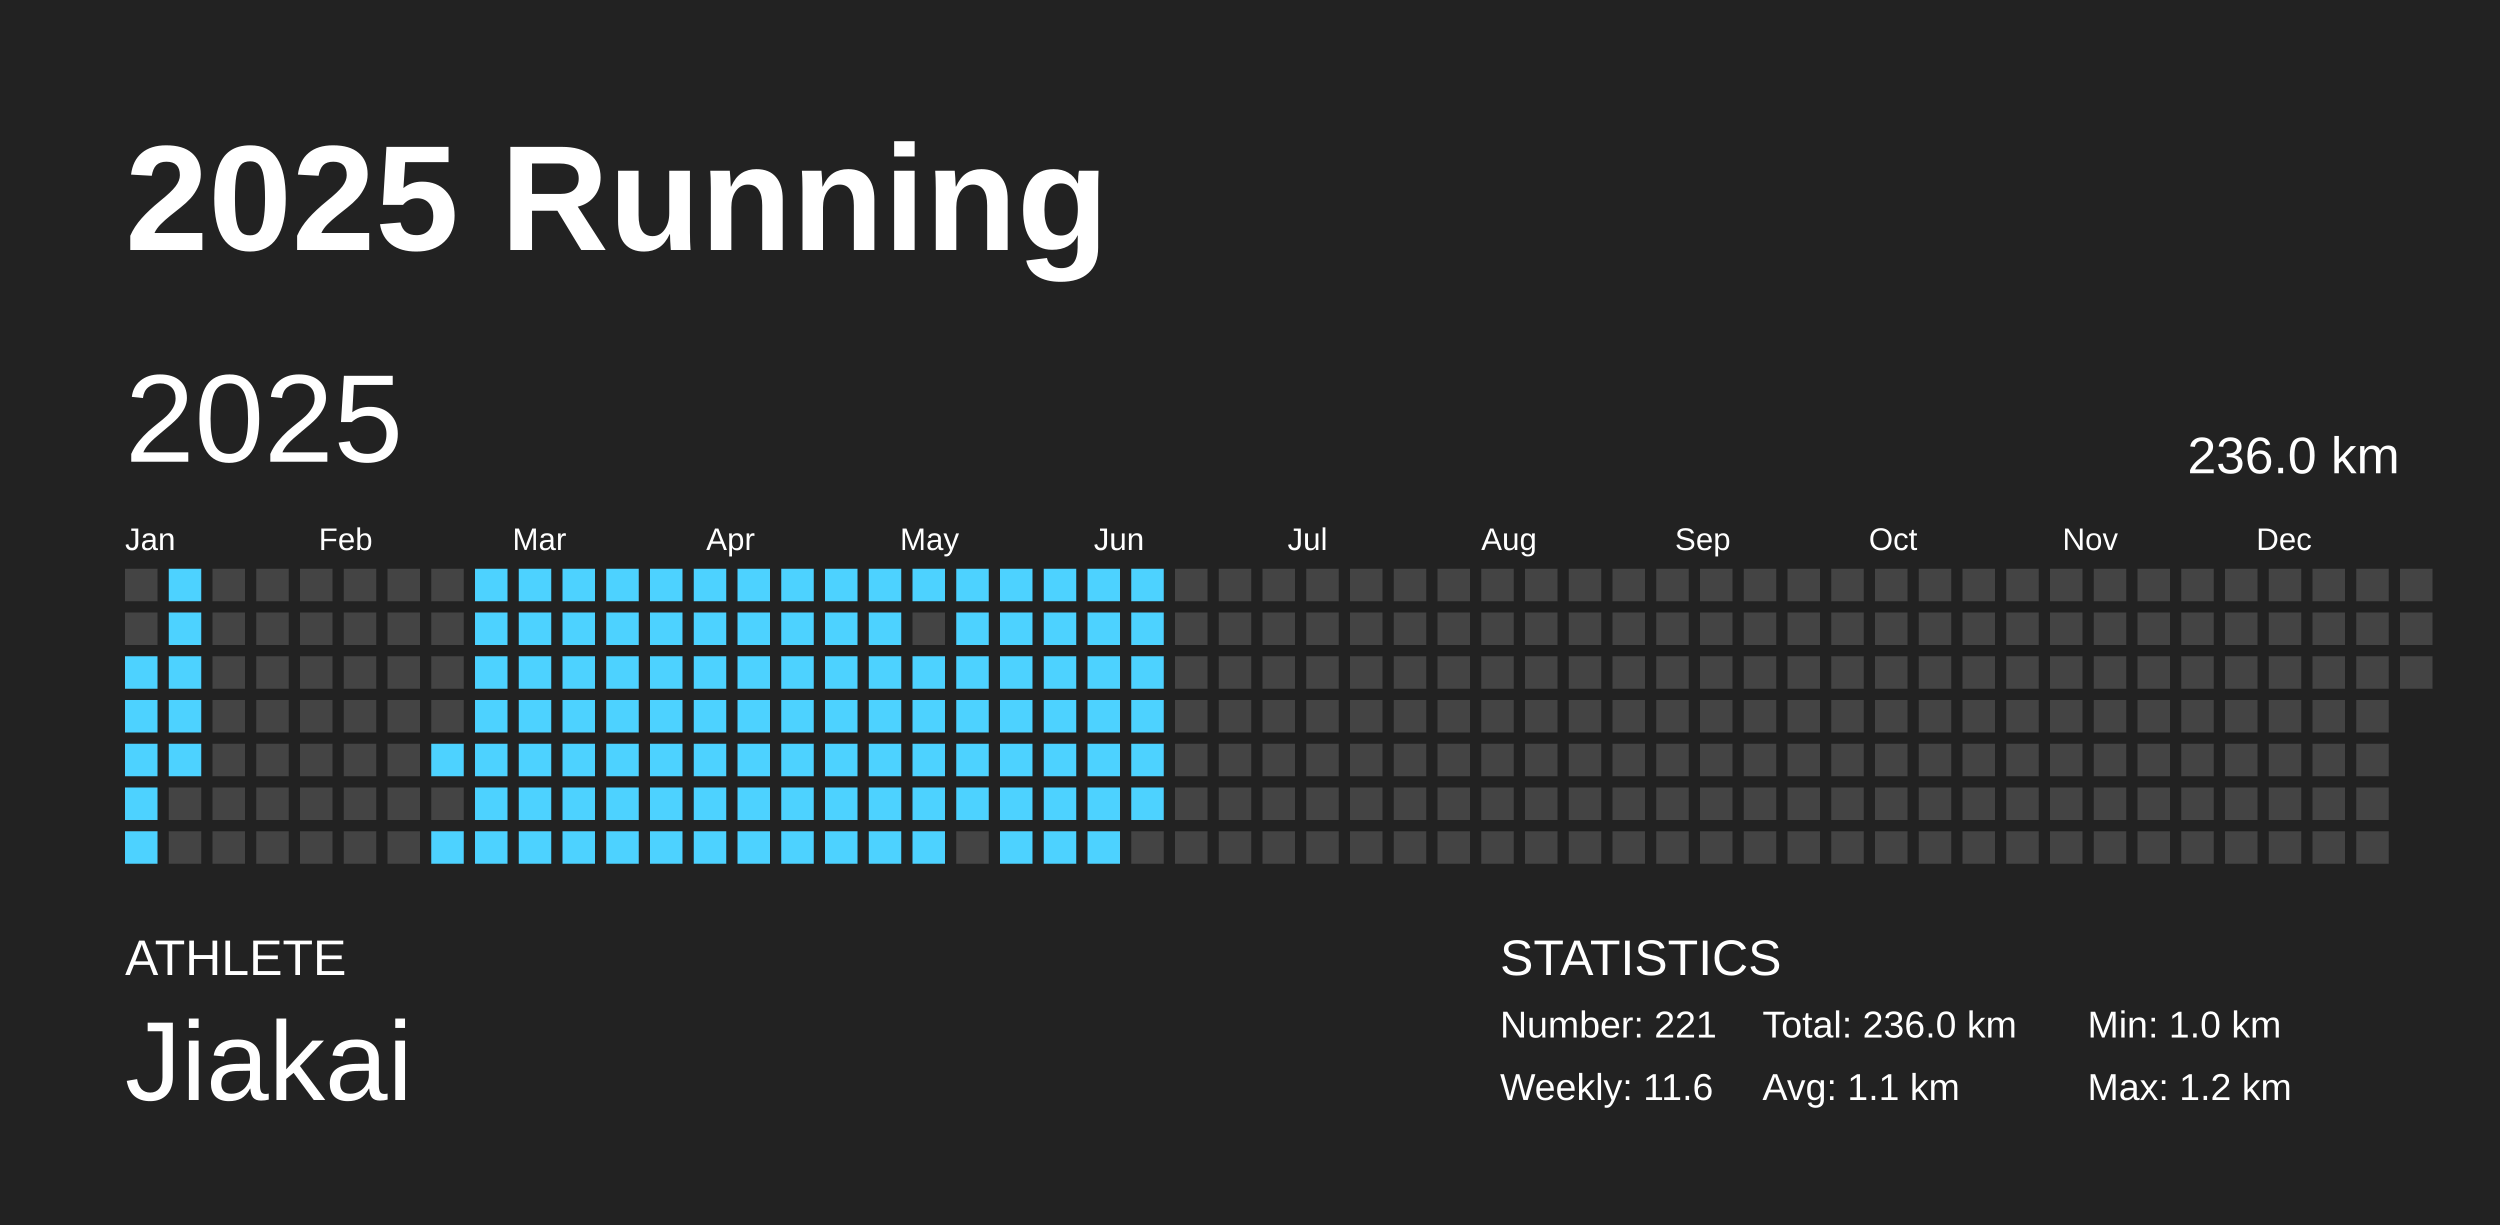
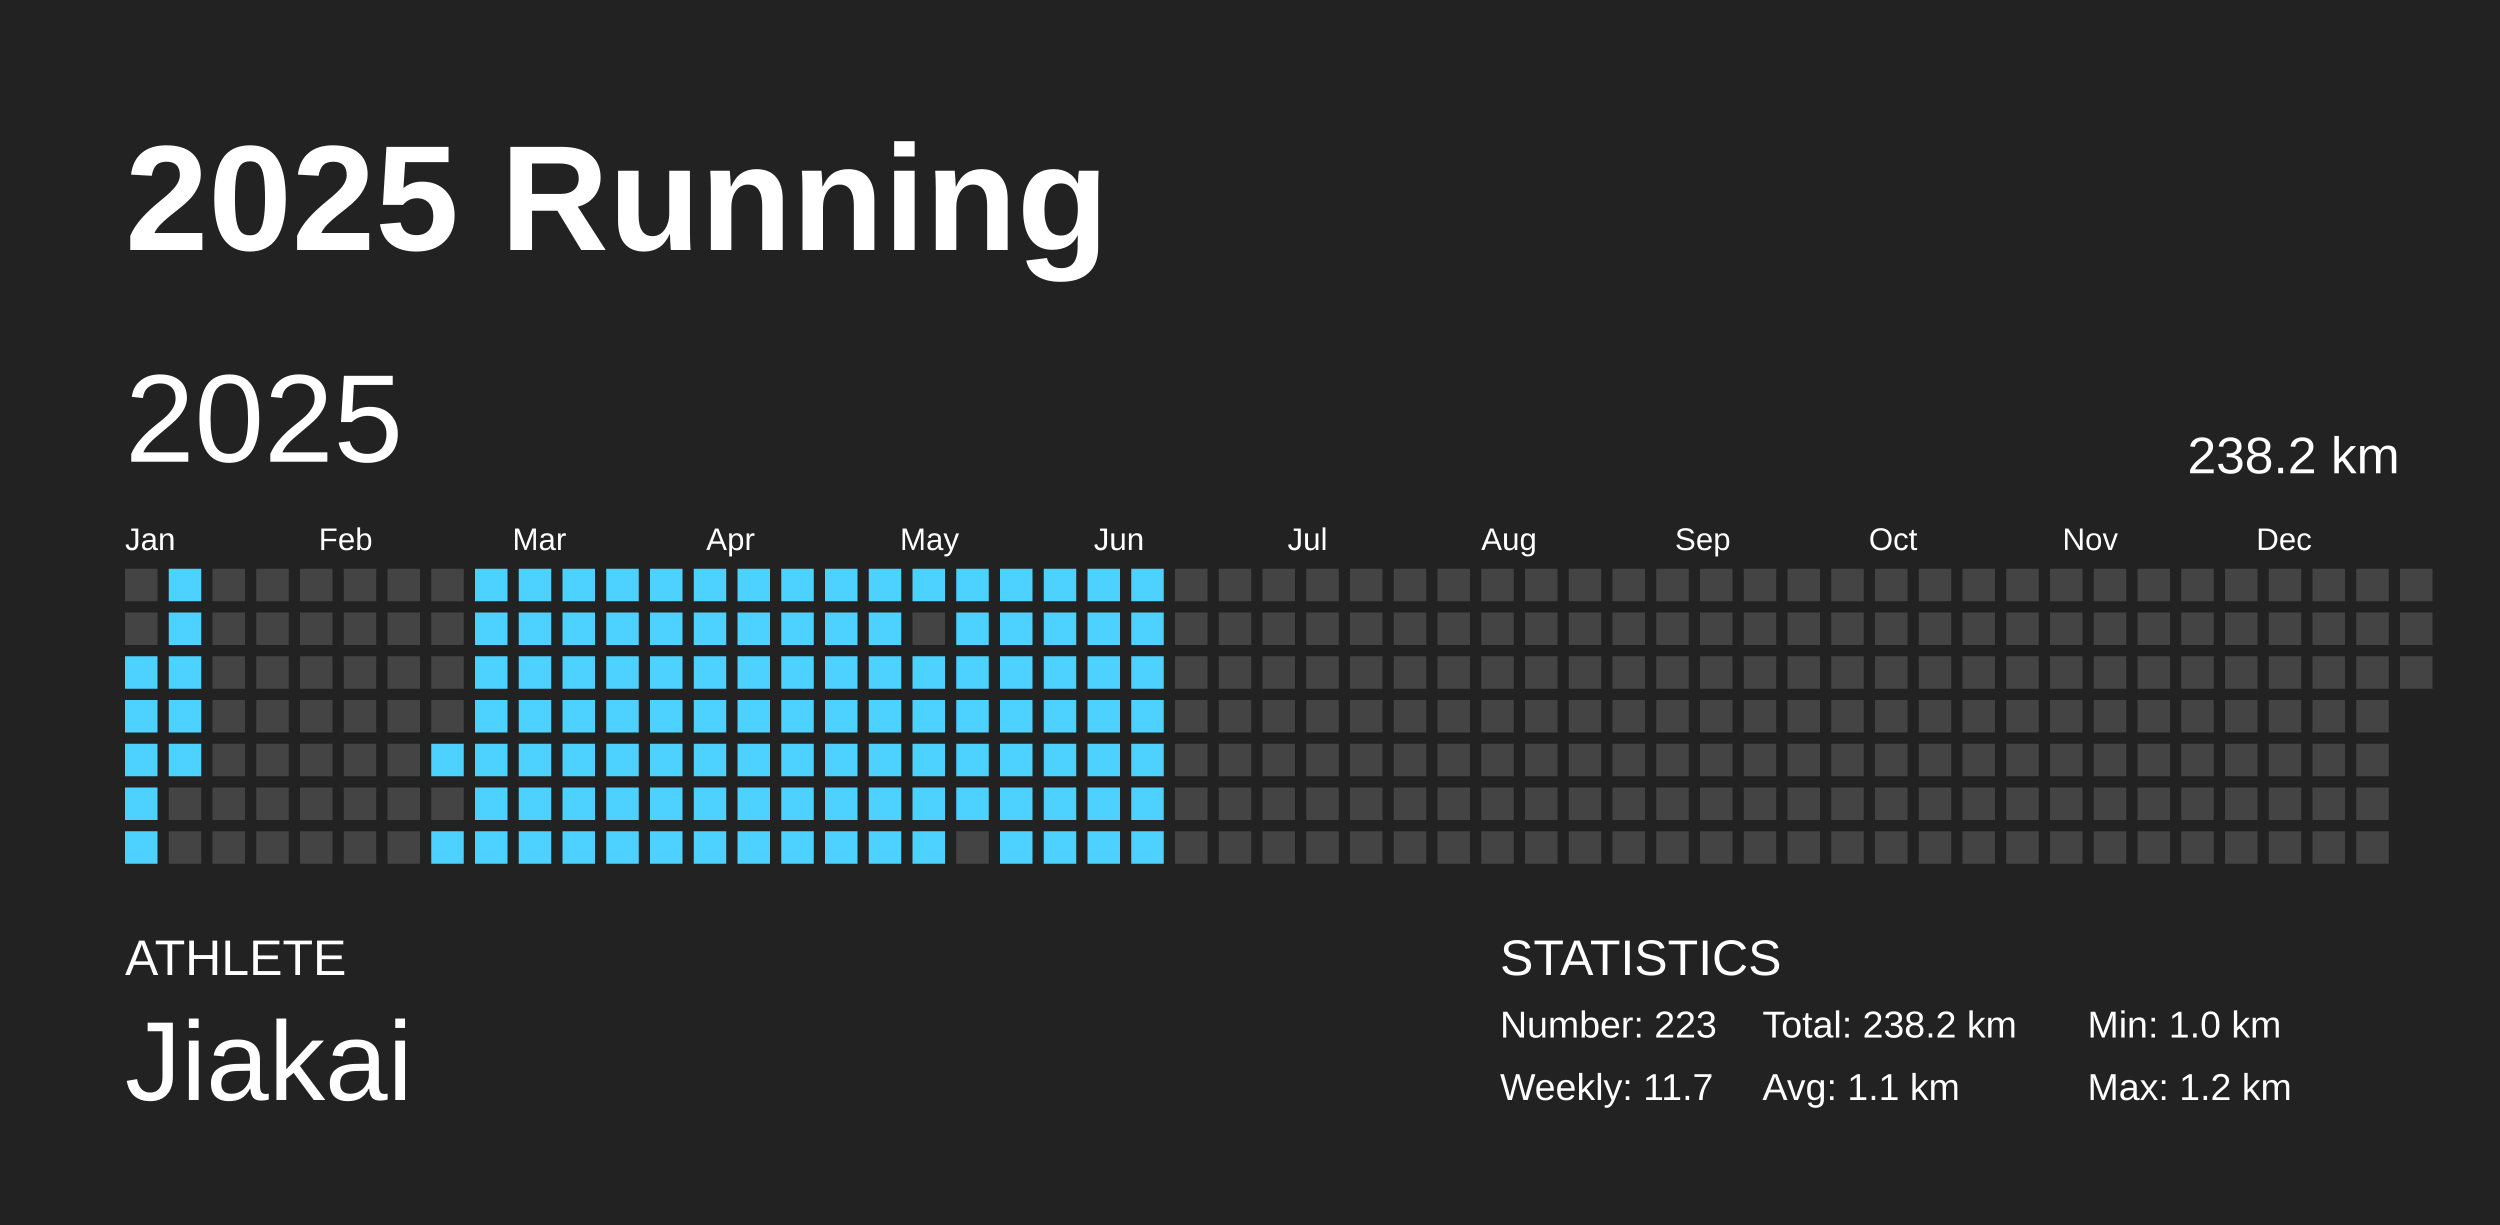
<svg xmlns="http://www.w3.org/2000/svg" baseProfile="full" height="98mm" version="1.1" viewBox="0,0,200,98" width="200mm">
  <defs />
  <rect fill="#222222" height="98" width="200" x="0" y="0" />
  <text fill="#FFFFFF" style="font-size:12px; font-family:Arial; font-weight:bold;" x="10" y="20">2025 Running</text>
  <text fill="#FFFFFF" style="font-size:4px; font-family:Arial" x="10" y="78">ATHLETE</text>
  <text fill="#FFFFFF" style="font-size:9px; font-family:Arial" x="10" y="88">Jiakai</text>
  <text fill="#FFFFFF" style="font-size:4px; font-family:Arial" x="120" y="78">STATISTICS</text>
-   <text fill="#FFFFFF" style="font-size:3px; font-family:Arial" x="120" y="83">Number: 221</text>
-   <text fill="#FFFFFF" style="font-size:3px; font-family:Arial" x="120" y="88">Weekly: 11.6</text>
-   <text fill="#FFFFFF" style="font-size:3px; font-family:Arial" x="141" y="83">Total: 236.0 km</text>
+   <text fill="#FFFFFF" style="font-size:3px; font-family:Arial" x="120" y="83">Number: 223</text>
+   <text fill="#FFFFFF" style="font-size:3px; font-family:Arial" x="120" y="88">Weekly: 11.7</text>
+   <text fill="#FFFFFF" style="font-size:3px; font-family:Arial" x="141" y="83">Total: 238.2 km</text>
  <text fill="#FFFFFF" style="font-size:3px; font-family:Arial" x="141" y="88">Avg: 1.1 km</text>
  <text fill="#FFFFFF" style="font-size:3px; font-family:Arial" x="167" y="83">Min: 1.0 km</text>
  <text fill="#FFFFFF" style="font-size:3px; font-family:Arial" x="167" y="88">Max: 1.2 km</text>
  <text dominant-baseline="hanging" fill="#FFFFFF" style="font-size:10.0px; font-family:Arial;" x="10" y="30">2025</text>
-   <text dominant-baseline="hanging" fill="#FFFFFF" style="font-size:4.125px; font-family:Arial;" x="175" y="35">236.0 km</text>
+   <text dominant-baseline="hanging" fill="#FFFFFF" style="font-size:4.125px; font-family:Arial;" x="175" y="35">238.2 km</text>
  <text fill="#FFFFFF" style="font-size:2.5px; font-family:Arial" x="10.0" y="44">Jan</text>
  <text fill="#FFFFFF" style="font-size:2.5px; font-family:Arial" x="25.5" y="44">Feb</text>
  <text fill="#FFFFFF" style="font-size:2.5px; font-family:Arial" x="41.0" y="44">Mar</text>
  <text fill="#FFFFFF" style="font-size:2.5px; font-family:Arial" x="56.5" y="44">Apr</text>
  <text fill="#FFFFFF" style="font-size:2.5px; font-family:Arial" x="72.0" y="44">May</text>
  <text fill="#FFFFFF" style="font-size:2.5px; font-family:Arial" x="87.5" y="44">Jun</text>
  <text fill="#FFFFFF" style="font-size:2.5px; font-family:Arial" x="103.0" y="44">Jul</text>
  <text fill="#FFFFFF" style="font-size:2.5px; font-family:Arial" x="118.5" y="44">Aug</text>
  <text fill="#FFFFFF" style="font-size:2.5px; font-family:Arial" x="134.0" y="44">Sep</text>
  <text fill="#FFFFFF" style="font-size:2.5px; font-family:Arial" x="149.5" y="44">Oct</text>
  <text fill="#FFFFFF" style="font-size:2.5px; font-family:Arial" x="165.0" y="44">Nov</text>
  <text fill="#FFFFFF" style="font-size:2.5px; font-family:Arial" x="180.5" y="44">Dec</text>
  <rect fill="#444444" height="2.6" width="2.6" x="10.0" y="45.5" />
  <rect fill="#444444" height="2.6" width="2.6" x="10.0" y="49.0" />
  <rect fill="#4dd2ff" height="2.6" width="2.6" x="10.0" y="52.5" />
  <rect fill="#4dd2ff" height="2.6" width="2.6" x="10.0" y="56.0" />
  <rect fill="#4dd2ff" height="2.6" width="2.6" x="10.0" y="59.5" />
  <rect fill="#4dd2ff" height="2.6" width="2.6" x="10.0" y="63.0" />
  <rect fill="#4dd2ff" height="2.6" width="2.6" x="10.0" y="66.5" />
  <rect fill="#4dd2ff" height="2.6" width="2.6" x="13.5" y="45.5" />
  <rect fill="#4dd2ff" height="2.6" width="2.6" x="13.5" y="49.0" />
  <rect fill="#4dd2ff" height="2.6" width="2.6" x="13.5" y="52.5" />
  <rect fill="#4dd2ff" height="2.6" width="2.6" x="13.5" y="56.0" />
  <rect fill="#4dd2ff" height="2.6" width="2.6" x="13.5" y="59.5" />
  <rect fill="#444444" height="2.6" width="2.6" x="13.5" y="63.0" />
  <rect fill="#444444" height="2.6" width="2.6" x="13.5" y="66.5" />
  <rect fill="#444444" height="2.6" width="2.6" x="17.0" y="45.5" />
  <rect fill="#444444" height="2.6" width="2.6" x="17.0" y="49.0" />
  <rect fill="#444444" height="2.6" width="2.6" x="17.0" y="52.5" />
  <rect fill="#444444" height="2.6" width="2.6" x="17.0" y="56.0" />
  <rect fill="#444444" height="2.6" width="2.6" x="17.0" y="59.5" />
  <rect fill="#444444" height="2.6" width="2.6" x="17.0" y="63.0" />
  <rect fill="#444444" height="2.6" width="2.6" x="17.0" y="66.5" />
  <rect fill="#444444" height="2.6" width="2.6" x="20.5" y="45.5" />
  <rect fill="#444444" height="2.6" width="2.6" x="20.5" y="49.0" />
  <rect fill="#444444" height="2.6" width="2.6" x="20.5" y="52.5" />
  <rect fill="#444444" height="2.6" width="2.6" x="20.5" y="56.0" />
  <rect fill="#444444" height="2.6" width="2.6" x="20.5" y="59.5" />
  <rect fill="#444444" height="2.6" width="2.6" x="20.5" y="63.0" />
  <rect fill="#444444" height="2.6" width="2.6" x="20.5" y="66.5" />
  <rect fill="#444444" height="2.6" width="2.6" x="24.0" y="45.5" />
  <rect fill="#444444" height="2.6" width="2.6" x="24.0" y="49.0" />
  <rect fill="#444444" height="2.6" width="2.6" x="24.0" y="52.5" />
  <rect fill="#444444" height="2.6" width="2.6" x="24.0" y="56.0" />
  <rect fill="#444444" height="2.6" width="2.6" x="24.0" y="59.5" />
  <rect fill="#444444" height="2.6" width="2.6" x="24.0" y="63.0" />
  <rect fill="#444444" height="2.6" width="2.6" x="24.0" y="66.5" />
  <rect fill="#444444" height="2.6" width="2.6" x="27.5" y="45.5" />
  <rect fill="#444444" height="2.6" width="2.6" x="27.5" y="49.0" />
  <rect fill="#444444" height="2.6" width="2.6" x="27.5" y="52.5" />
  <rect fill="#444444" height="2.6" width="2.6" x="27.5" y="56.0" />
  <rect fill="#444444" height="2.6" width="2.6" x="27.5" y="59.5" />
  <rect fill="#444444" height="2.6" width="2.6" x="27.5" y="63.0" />
  <rect fill="#444444" height="2.6" width="2.6" x="27.5" y="66.5" />
  <rect fill="#444444" height="2.6" width="2.6" x="31.0" y="45.5" />
  <rect fill="#444444" height="2.6" width="2.6" x="31.0" y="49.0" />
  <rect fill="#444444" height="2.6" width="2.6" x="31.0" y="52.5" />
  <rect fill="#444444" height="2.6" width="2.6" x="31.0" y="56.0" />
  <rect fill="#444444" height="2.6" width="2.6" x="31.0" y="59.5" />
  <rect fill="#444444" height="2.6" width="2.6" x="31.0" y="63.0" />
  <rect fill="#444444" height="2.6" width="2.6" x="31.0" y="66.5" />
  <rect fill="#444444" height="2.6" width="2.6" x="34.5" y="45.5" />
  <rect fill="#444444" height="2.6" width="2.6" x="34.5" y="49.0" />
  <rect fill="#444444" height="2.6" width="2.6" x="34.5" y="52.5" />
  <rect fill="#444444" height="2.6" width="2.6" x="34.5" y="56.0" />
  <rect fill="#4dd2ff" height="2.6" width="2.6" x="34.5" y="59.5" />
  <rect fill="#444444" height="2.6" width="2.6" x="34.5" y="63.0" />
  <rect fill="#4dd2ff" height="2.6" width="2.6" x="34.5" y="66.5" />
  <rect fill="#4dd2ff" height="2.6" width="2.6" x="38.0" y="45.5" />
  <rect fill="#4dd2ff" height="2.6" width="2.6" x="38.0" y="49.0" />
  <rect fill="#4dd2ff" height="2.6" width="2.6" x="38.0" y="52.5" />
  <rect fill="#4dd2ff" height="2.6" width="2.6" x="38.0" y="56.0" />
  <rect fill="#4dd2ff" height="2.6" width="2.6" x="38.0" y="59.5" />
  <rect fill="#4dd2ff" height="2.6" width="2.6" x="38.0" y="63.0" />
  <rect fill="#4dd2ff" height="2.6" width="2.6" x="38.0" y="66.5" />
  <rect fill="#4dd2ff" height="2.6" width="2.6" x="41.5" y="45.5" />
  <rect fill="#4dd2ff" height="2.6" width="2.6" x="41.5" y="49.0" />
  <rect fill="#4dd2ff" height="2.6" width="2.6" x="41.5" y="52.5" />
  <rect fill="#4dd2ff" height="2.6" width="2.6" x="41.5" y="56.0" />
  <rect fill="#4dd2ff" height="2.6" width="2.6" x="41.5" y="59.5" />
  <rect fill="#4dd2ff" height="2.6" width="2.6" x="41.5" y="63.0" />
  <rect fill="#4dd2ff" height="2.6" width="2.6" x="41.5" y="66.5" />
  <rect fill="#4dd2ff" height="2.6" width="2.6" x="45.0" y="45.5" />
  <rect fill="#4dd2ff" height="2.6" width="2.6" x="45.0" y="49.0" />
  <rect fill="#4dd2ff" height="2.6" width="2.6" x="45.0" y="52.5" />
  <rect fill="#4dd2ff" height="2.6" width="2.6" x="45.0" y="56.0" />
  <rect fill="#4dd2ff" height="2.6" width="2.6" x="45.0" y="59.5" />
  <rect fill="#4dd2ff" height="2.6" width="2.6" x="45.0" y="63.0" />
  <rect fill="#4dd2ff" height="2.6" width="2.6" x="45.0" y="66.5" />
  <rect fill="#4dd2ff" height="2.6" width="2.6" x="48.5" y="45.5" />
  <rect fill="#4dd2ff" height="2.6" width="2.6" x="48.5" y="49.0" />
  <rect fill="#4dd2ff" height="2.6" width="2.6" x="48.5" y="52.5" />
  <rect fill="#4dd2ff" height="2.6" width="2.6" x="48.5" y="56.0" />
  <rect fill="#4dd2ff" height="2.6" width="2.6" x="48.5" y="59.5" />
  <rect fill="#4dd2ff" height="2.6" width="2.6" x="48.5" y="63.0" />
  <rect fill="#4dd2ff" height="2.6" width="2.6" x="48.5" y="66.5" />
  <rect fill="#4dd2ff" height="2.6" width="2.6" x="52.0" y="45.5" />
  <rect fill="#4dd2ff" height="2.6" width="2.6" x="52.0" y="49.0" />
  <rect fill="#4dd2ff" height="2.6" width="2.6" x="52.0" y="52.5" />
  <rect fill="#4dd2ff" height="2.6" width="2.6" x="52.0" y="56.0" />
  <rect fill="#4dd2ff" height="2.6" width="2.6" x="52.0" y="59.5" />
  <rect fill="#4dd2ff" height="2.6" width="2.6" x="52.0" y="63.0" />
  <rect fill="#4dd2ff" height="2.6" width="2.6" x="52.0" y="66.5" />
  <rect fill="#4dd2ff" height="2.6" width="2.6" x="55.5" y="45.5" />
  <rect fill="#4dd2ff" height="2.6" width="2.6" x="55.5" y="49.0" />
  <rect fill="#4dd2ff" height="2.6" width="2.6" x="55.5" y="52.5" />
  <rect fill="#4dd2ff" height="2.6" width="2.6" x="55.5" y="56.0" />
  <rect fill="#4dd2ff" height="2.6" width="2.6" x="55.5" y="59.5" />
  <rect fill="#4dd2ff" height="2.6" width="2.6" x="55.5" y="63.0" />
  <rect fill="#4dd2ff" height="2.6" width="2.6" x="55.5" y="66.5" />
  <rect fill="#4dd2ff" height="2.6" width="2.6" x="59.0" y="45.5" />
  <rect fill="#4dd2ff" height="2.6" width="2.6" x="59.0" y="49.0" />
  <rect fill="#4dd2ff" height="2.6" width="2.6" x="59.0" y="52.5" />
  <rect fill="#4dd2ff" height="2.6" width="2.6" x="59.0" y="56.0" />
  <rect fill="#4dd2ff" height="2.6" width="2.6" x="59.0" y="59.5" />
  <rect fill="#4dd2ff" height="2.6" width="2.6" x="59.0" y="63.0" />
  <rect fill="#4dd2ff" height="2.6" width="2.6" x="59.0" y="66.5" />
  <rect fill="#4dd2ff" height="2.6" width="2.6" x="62.5" y="45.5" />
  <rect fill="#4dd2ff" height="2.6" width="2.6" x="62.5" y="49.0" />
  <rect fill="#4dd2ff" height="2.6" width="2.6" x="62.5" y="52.5" />
  <rect fill="#4dd2ff" height="2.6" width="2.6" x="62.5" y="56.0" />
  <rect fill="#4dd2ff" height="2.6" width="2.6" x="62.5" y="59.5" />
  <rect fill="#4dd2ff" height="2.6" width="2.6" x="62.5" y="63.0" />
  <rect fill="#4dd2ff" height="2.6" width="2.6" x="62.5" y="66.5" />
  <rect fill="#4dd2ff" height="2.6" width="2.6" x="66.0" y="45.5" />
  <rect fill="#4dd2ff" height="2.6" width="2.6" x="66.0" y="49.0" />
  <rect fill="#4dd2ff" height="2.6" width="2.6" x="66.0" y="52.5" />
  <rect fill="#4dd2ff" height="2.6" width="2.6" x="66.0" y="56.0" />
  <rect fill="#4dd2ff" height="2.6" width="2.6" x="66.0" y="59.5" />
  <rect fill="#4dd2ff" height="2.6" width="2.6" x="66.0" y="63.0" />
  <rect fill="#4dd2ff" height="2.6" width="2.6" x="66.0" y="66.5" />
  <rect fill="#4dd2ff" height="2.6" width="2.6" x="69.5" y="45.5" />
  <rect fill="#4dd2ff" height="2.6" width="2.6" x="69.5" y="49.0" />
  <rect fill="#4dd2ff" height="2.6" width="2.6" x="69.5" y="52.5" />
  <rect fill="#4dd2ff" height="2.6" width="2.6" x="69.5" y="56.0" />
  <rect fill="#4dd2ff" height="2.6" width="2.6" x="69.5" y="59.5" />
  <rect fill="#4dd2ff" height="2.6" width="2.6" x="69.5" y="63.0" />
  <rect fill="#4dd2ff" height="2.6" width="2.6" x="69.5" y="66.5" />
  <rect fill="#4dd2ff" height="2.6" width="2.6" x="73.0" y="45.5" />
  <rect fill="#444444" height="2.6" width="2.6" x="73.0" y="49.0" />
  <rect fill="#4dd2ff" height="2.6" width="2.6" x="73.0" y="52.5" />
  <rect fill="#4dd2ff" height="2.6" width="2.6" x="73.0" y="56.0" />
  <rect fill="#4dd2ff" height="2.6" width="2.6" x="73.0" y="59.5" />
  <rect fill="#4dd2ff" height="2.6" width="2.6" x="73.0" y="63.0" />
  <rect fill="#4dd2ff" height="2.6" width="2.6" x="73.0" y="66.5" />
  <rect fill="#4dd2ff" height="2.6" width="2.6" x="76.5" y="45.5" />
  <rect fill="#4dd2ff" height="2.6" width="2.6" x="76.5" y="49.0" />
  <rect fill="#4dd2ff" height="2.6" width="2.6" x="76.5" y="52.5" />
  <rect fill="#4dd2ff" height="2.6" width="2.6" x="76.5" y="56.0" />
  <rect fill="#4dd2ff" height="2.6" width="2.6" x="76.5" y="59.5" />
  <rect fill="#4dd2ff" height="2.6" width="2.6" x="76.5" y="63.0" />
  <rect fill="#444444" height="2.6" width="2.6" x="76.5" y="66.5" />
  <rect fill="#4dd2ff" height="2.6" width="2.6" x="80.0" y="45.5" />
  <rect fill="#4dd2ff" height="2.6" width="2.6" x="80.0" y="49.0" />
  <rect fill="#4dd2ff" height="2.6" width="2.6" x="80.0" y="52.5" />
  <rect fill="#4dd2ff" height="2.6" width="2.6" x="80.0" y="56.0" />
  <rect fill="#4dd2ff" height="2.6" width="2.6" x="80.0" y="59.5" />
  <rect fill="#4dd2ff" height="2.6" width="2.6" x="80.0" y="63.0" />
  <rect fill="#4dd2ff" height="2.6" width="2.6" x="80.0" y="66.5" />
  <rect fill="#4dd2ff" height="2.6" width="2.6" x="83.5" y="45.5" />
  <rect fill="#4dd2ff" height="2.6" width="2.6" x="83.5" y="49.0" />
  <rect fill="#4dd2ff" height="2.6" width="2.6" x="83.5" y="52.5" />
  <rect fill="#4dd2ff" height="2.6" width="2.6" x="83.5" y="56.0" />
  <rect fill="#4dd2ff" height="2.6" width="2.6" x="83.5" y="59.5" />
  <rect fill="#4dd2ff" height="2.6" width="2.6" x="83.5" y="63.0" />
  <rect fill="#4dd2ff" height="2.6" width="2.6" x="83.5" y="66.5" />
  <rect fill="#4dd2ff" height="2.6" width="2.6" x="87.0" y="45.5" />
  <rect fill="#4dd2ff" height="2.6" width="2.6" x="87.0" y="49.0" />
  <rect fill="#4dd2ff" height="2.6" width="2.6" x="87.0" y="52.5" />
  <rect fill="#4dd2ff" height="2.6" width="2.6" x="87.0" y="56.0" />
  <rect fill="#4dd2ff" height="2.6" width="2.6" x="87.0" y="59.5" />
  <rect fill="#4dd2ff" height="2.6" width="2.6" x="87.0" y="63.0" />
  <rect fill="#4dd2ff" height="2.6" width="2.6" x="87.0" y="66.5" />
  <rect fill="#4dd2ff" height="2.6" width="2.6" x="90.5" y="45.5" />
  <rect fill="#4dd2ff" height="2.6" width="2.6" x="90.5" y="49.0" />
  <rect fill="#4dd2ff" height="2.6" width="2.6" x="90.5" y="52.5" />
  <rect fill="#4dd2ff" height="2.6" width="2.6" x="90.5" y="56.0" />
  <rect fill="#4dd2ff" height="2.6" width="2.6" x="90.5" y="59.5" />
  <rect fill="#4dd2ff" height="2.6" width="2.6" x="90.5" y="63.0" />
-   <rect fill="#444444" height="2.6" width="2.6" x="90.5" y="66.5" />
+   <rect fill="#4dd2ff" height="2.6" width="2.6" x="90.5" y="66.5" />
  <rect fill="#444444" height="2.6" width="2.6" x="94.0" y="45.5" />
  <rect fill="#444444" height="2.6" width="2.6" x="94.0" y="49.0" />
  <rect fill="#444444" height="2.6" width="2.6" x="94.0" y="52.5" />
  <rect fill="#444444" height="2.6" width="2.6" x="94.0" y="56.0" />
  <rect fill="#444444" height="2.6" width="2.6" x="94.0" y="59.5" />
  <rect fill="#444444" height="2.6" width="2.6" x="94.0" y="63.0" />
  <rect fill="#444444" height="2.6" width="2.6" x="94.0" y="66.5" />
  <rect fill="#444444" height="2.6" width="2.6" x="97.5" y="45.5" />
  <rect fill="#444444" height="2.6" width="2.6" x="97.5" y="49.0" />
  <rect fill="#444444" height="2.6" width="2.6" x="97.5" y="52.5" />
  <rect fill="#444444" height="2.6" width="2.6" x="97.5" y="56.0" />
  <rect fill="#444444" height="2.6" width="2.6" x="97.5" y="59.5" />
  <rect fill="#444444" height="2.6" width="2.6" x="97.5" y="63.0" />
  <rect fill="#444444" height="2.6" width="2.6" x="97.5" y="66.5" />
  <rect fill="#444444" height="2.6" width="2.6" x="101.0" y="45.5" />
  <rect fill="#444444" height="2.6" width="2.6" x="101.0" y="49.0" />
  <rect fill="#444444" height="2.6" width="2.6" x="101.0" y="52.5" />
  <rect fill="#444444" height="2.6" width="2.6" x="101.0" y="56.0" />
  <rect fill="#444444" height="2.6" width="2.6" x="101.0" y="59.5" />
  <rect fill="#444444" height="2.6" width="2.6" x="101.0" y="63.0" />
  <rect fill="#444444" height="2.6" width="2.6" x="101.0" y="66.5" />
  <rect fill="#444444" height="2.6" width="2.6" x="104.5" y="45.5" />
  <rect fill="#444444" height="2.6" width="2.6" x="104.5" y="49.0" />
  <rect fill="#444444" height="2.6" width="2.6" x="104.5" y="52.5" />
  <rect fill="#444444" height="2.6" width="2.6" x="104.5" y="56.0" />
  <rect fill="#444444" height="2.6" width="2.6" x="104.5" y="59.5" />
  <rect fill="#444444" height="2.6" width="2.6" x="104.5" y="63.0" />
  <rect fill="#444444" height="2.6" width="2.6" x="104.5" y="66.5" />
  <rect fill="#444444" height="2.6" width="2.6" x="108.0" y="45.5" />
  <rect fill="#444444" height="2.6" width="2.6" x="108.0" y="49.0" />
  <rect fill="#444444" height="2.6" width="2.6" x="108.0" y="52.5" />
  <rect fill="#444444" height="2.6" width="2.6" x="108.0" y="56.0" />
  <rect fill="#444444" height="2.6" width="2.6" x="108.0" y="59.5" />
  <rect fill="#444444" height="2.6" width="2.6" x="108.0" y="63.0" />
  <rect fill="#444444" height="2.6" width="2.6" x="108.0" y="66.5" />
  <rect fill="#444444" height="2.6" width="2.6" x="111.5" y="45.5" />
  <rect fill="#444444" height="2.6" width="2.6" x="111.5" y="49.0" />
  <rect fill="#444444" height="2.6" width="2.6" x="111.5" y="52.5" />
  <rect fill="#444444" height="2.6" width="2.6" x="111.5" y="56.0" />
  <rect fill="#444444" height="2.6" width="2.6" x="111.5" y="59.5" />
  <rect fill="#444444" height="2.6" width="2.6" x="111.5" y="63.0" />
  <rect fill="#444444" height="2.6" width="2.6" x="111.5" y="66.5" />
  <rect fill="#444444" height="2.6" width="2.6" x="115.0" y="45.5" />
  <rect fill="#444444" height="2.6" width="2.6" x="115.0" y="49.0" />
  <rect fill="#444444" height="2.6" width="2.6" x="115.0" y="52.5" />
  <rect fill="#444444" height="2.6" width="2.6" x="115.0" y="56.0" />
  <rect fill="#444444" height="2.6" width="2.6" x="115.0" y="59.5" />
  <rect fill="#444444" height="2.6" width="2.6" x="115.0" y="63.0" />
  <rect fill="#444444" height="2.6" width="2.6" x="115.0" y="66.5" />
  <rect fill="#444444" height="2.6" width="2.6" x="118.5" y="45.5" />
  <rect fill="#444444" height="2.6" width="2.6" x="118.5" y="49.0" />
  <rect fill="#444444" height="2.6" width="2.6" x="118.5" y="52.5" />
  <rect fill="#444444" height="2.6" width="2.6" x="118.5" y="56.0" />
  <rect fill="#444444" height="2.6" width="2.6" x="118.5" y="59.5" />
  <rect fill="#444444" height="2.6" width="2.6" x="118.5" y="63.0" />
  <rect fill="#444444" height="2.6" width="2.6" x="118.5" y="66.5" />
  <rect fill="#444444" height="2.6" width="2.6" x="122.0" y="45.5" />
  <rect fill="#444444" height="2.6" width="2.6" x="122.0" y="49.0" />
  <rect fill="#444444" height="2.6" width="2.6" x="122.0" y="52.5" />
  <rect fill="#444444" height="2.6" width="2.6" x="122.0" y="56.0" />
  <rect fill="#444444" height="2.6" width="2.6" x="122.0" y="59.5" />
  <rect fill="#444444" height="2.6" width="2.6" x="122.0" y="63.0" />
  <rect fill="#444444" height="2.6" width="2.6" x="122.0" y="66.5" />
  <rect fill="#444444" height="2.6" width="2.6" x="125.5" y="45.5" />
  <rect fill="#444444" height="2.6" width="2.6" x="125.5" y="49.0" />
  <rect fill="#444444" height="2.6" width="2.6" x="125.5" y="52.5" />
  <rect fill="#444444" height="2.6" width="2.6" x="125.5" y="56.0" />
  <rect fill="#444444" height="2.6" width="2.6" x="125.5" y="59.5" />
  <rect fill="#444444" height="2.6" width="2.6" x="125.5" y="63.0" />
  <rect fill="#444444" height="2.6" width="2.6" x="125.5" y="66.5" />
  <rect fill="#444444" height="2.6" width="2.6" x="129.0" y="45.5" />
  <rect fill="#444444" height="2.6" width="2.6" x="129.0" y="49.0" />
  <rect fill="#444444" height="2.6" width="2.6" x="129.0" y="52.5" />
  <rect fill="#444444" height="2.6" width="2.6" x="129.0" y="56.0" />
  <rect fill="#444444" height="2.6" width="2.6" x="129.0" y="59.5" />
  <rect fill="#444444" height="2.6" width="2.6" x="129.0" y="63.0" />
  <rect fill="#444444" height="2.6" width="2.6" x="129.0" y="66.5" />
  <rect fill="#444444" height="2.6" width="2.6" x="132.5" y="45.5" />
  <rect fill="#444444" height="2.6" width="2.6" x="132.5" y="49.0" />
  <rect fill="#444444" height="2.6" width="2.6" x="132.5" y="52.5" />
  <rect fill="#444444" height="2.6" width="2.6" x="132.5" y="56.0" />
  <rect fill="#444444" height="2.6" width="2.6" x="132.5" y="59.5" />
  <rect fill="#444444" height="2.6" width="2.6" x="132.5" y="63.0" />
  <rect fill="#444444" height="2.6" width="2.6" x="132.5" y="66.5" />
  <rect fill="#444444" height="2.6" width="2.6" x="136.0" y="45.5" />
  <rect fill="#444444" height="2.6" width="2.6" x="136.0" y="49.0" />
  <rect fill="#444444" height="2.6" width="2.6" x="136.0" y="52.5" />
  <rect fill="#444444" height="2.6" width="2.6" x="136.0" y="56.0" />
  <rect fill="#444444" height="2.6" width="2.6" x="136.0" y="59.5" />
  <rect fill="#444444" height="2.6" width="2.6" x="136.0" y="63.0" />
  <rect fill="#444444" height="2.6" width="2.6" x="136.0" y="66.5" />
  <rect fill="#444444" height="2.6" width="2.6" x="139.5" y="45.5" />
  <rect fill="#444444" height="2.6" width="2.6" x="139.5" y="49.0" />
  <rect fill="#444444" height="2.6" width="2.6" x="139.5" y="52.5" />
  <rect fill="#444444" height="2.6" width="2.6" x="139.5" y="56.0" />
  <rect fill="#444444" height="2.6" width="2.6" x="139.5" y="59.5" />
  <rect fill="#444444" height="2.6" width="2.6" x="139.5" y="63.0" />
  <rect fill="#444444" height="2.6" width="2.6" x="139.5" y="66.5" />
  <rect fill="#444444" height="2.6" width="2.6" x="143.0" y="45.5" />
  <rect fill="#444444" height="2.6" width="2.6" x="143.0" y="49.0" />
  <rect fill="#444444" height="2.6" width="2.6" x="143.0" y="52.5" />
  <rect fill="#444444" height="2.6" width="2.6" x="143.0" y="56.0" />
  <rect fill="#444444" height="2.6" width="2.6" x="143.0" y="59.5" />
  <rect fill="#444444" height="2.6" width="2.6" x="143.0" y="63.0" />
  <rect fill="#444444" height="2.6" width="2.6" x="143.0" y="66.5" />
  <rect fill="#444444" height="2.6" width="2.6" x="146.5" y="45.5" />
  <rect fill="#444444" height="2.6" width="2.6" x="146.5" y="49.0" />
  <rect fill="#444444" height="2.6" width="2.6" x="146.5" y="52.5" />
  <rect fill="#444444" height="2.6" width="2.6" x="146.5" y="56.0" />
  <rect fill="#444444" height="2.6" width="2.6" x="146.5" y="59.5" />
  <rect fill="#444444" height="2.6" width="2.6" x="146.5" y="63.0" />
  <rect fill="#444444" height="2.6" width="2.6" x="146.5" y="66.5" />
  <rect fill="#444444" height="2.6" width="2.6" x="150.0" y="45.5" />
  <rect fill="#444444" height="2.6" width="2.6" x="150.0" y="49.0" />
  <rect fill="#444444" height="2.6" width="2.6" x="150.0" y="52.5" />
  <rect fill="#444444" height="2.6" width="2.6" x="150.0" y="56.0" />
  <rect fill="#444444" height="2.6" width="2.6" x="150.0" y="59.5" />
  <rect fill="#444444" height="2.6" width="2.6" x="150.0" y="63.0" />
  <rect fill="#444444" height="2.6" width="2.6" x="150.0" y="66.5" />
  <rect fill="#444444" height="2.6" width="2.6" x="153.5" y="45.5" />
  <rect fill="#444444" height="2.6" width="2.6" x="153.5" y="49.0" />
  <rect fill="#444444" height="2.6" width="2.6" x="153.5" y="52.5" />
  <rect fill="#444444" height="2.6" width="2.6" x="153.5" y="56.0" />
  <rect fill="#444444" height="2.6" width="2.6" x="153.5" y="59.5" />
  <rect fill="#444444" height="2.6" width="2.6" x="153.5" y="63.0" />
  <rect fill="#444444" height="2.6" width="2.6" x="153.5" y="66.5" />
  <rect fill="#444444" height="2.6" width="2.6" x="157.0" y="45.5" />
  <rect fill="#444444" height="2.6" width="2.6" x="157.0" y="49.0" />
  <rect fill="#444444" height="2.6" width="2.6" x="157.0" y="52.5" />
  <rect fill="#444444" height="2.6" width="2.6" x="157.0" y="56.0" />
  <rect fill="#444444" height="2.6" width="2.6" x="157.0" y="59.5" />
  <rect fill="#444444" height="2.6" width="2.6" x="157.0" y="63.0" />
  <rect fill="#444444" height="2.6" width="2.6" x="157.0" y="66.5" />
  <rect fill="#444444" height="2.6" width="2.6" x="160.5" y="45.5" />
  <rect fill="#444444" height="2.6" width="2.6" x="160.5" y="49.0" />
  <rect fill="#444444" height="2.6" width="2.6" x="160.5" y="52.5" />
  <rect fill="#444444" height="2.6" width="2.6" x="160.5" y="56.0" />
  <rect fill="#444444" height="2.6" width="2.6" x="160.5" y="59.5" />
  <rect fill="#444444" height="2.6" width="2.6" x="160.5" y="63.0" />
  <rect fill="#444444" height="2.6" width="2.6" x="160.5" y="66.5" />
  <rect fill="#444444" height="2.6" width="2.6" x="164.0" y="45.5" />
  <rect fill="#444444" height="2.6" width="2.6" x="164.0" y="49.0" />
  <rect fill="#444444" height="2.6" width="2.6" x="164.0" y="52.5" />
  <rect fill="#444444" height="2.6" width="2.6" x="164.0" y="56.0" />
  <rect fill="#444444" height="2.6" width="2.6" x="164.0" y="59.5" />
  <rect fill="#444444" height="2.6" width="2.6" x="164.0" y="63.0" />
  <rect fill="#444444" height="2.6" width="2.6" x="164.0" y="66.5" />
  <rect fill="#444444" height="2.6" width="2.6" x="167.5" y="45.5" />
  <rect fill="#444444" height="2.6" width="2.6" x="167.5" y="49.0" />
  <rect fill="#444444" height="2.6" width="2.6" x="167.5" y="52.5" />
  <rect fill="#444444" height="2.6" width="2.6" x="167.5" y="56.0" />
  <rect fill="#444444" height="2.6" width="2.6" x="167.5" y="59.5" />
  <rect fill="#444444" height="2.6" width="2.6" x="167.5" y="63.0" />
  <rect fill="#444444" height="2.6" width="2.6" x="167.5" y="66.5" />
  <rect fill="#444444" height="2.6" width="2.6" x="171.0" y="45.5" />
  <rect fill="#444444" height="2.6" width="2.6" x="171.0" y="49.0" />
  <rect fill="#444444" height="2.6" width="2.6" x="171.0" y="52.5" />
  <rect fill="#444444" height="2.6" width="2.6" x="171.0" y="56.0" />
  <rect fill="#444444" height="2.6" width="2.6" x="171.0" y="59.5" />
  <rect fill="#444444" height="2.6" width="2.6" x="171.0" y="63.0" />
  <rect fill="#444444" height="2.6" width="2.6" x="171.0" y="66.5" />
  <rect fill="#444444" height="2.6" width="2.6" x="174.5" y="45.5" />
  <rect fill="#444444" height="2.6" width="2.6" x="174.5" y="49.0" />
  <rect fill="#444444" height="2.6" width="2.6" x="174.5" y="52.5" />
  <rect fill="#444444" height="2.6" width="2.6" x="174.5" y="56.0" />
  <rect fill="#444444" height="2.6" width="2.6" x="174.5" y="59.5" />
  <rect fill="#444444" height="2.6" width="2.6" x="174.5" y="63.0" />
  <rect fill="#444444" height="2.6" width="2.6" x="174.5" y="66.5" />
  <rect fill="#444444" height="2.6" width="2.6" x="178.0" y="45.5" />
  <rect fill="#444444" height="2.6" width="2.6" x="178.0" y="49.0" />
  <rect fill="#444444" height="2.6" width="2.6" x="178.0" y="52.5" />
  <rect fill="#444444" height="2.6" width="2.6" x="178.0" y="56.0" />
  <rect fill="#444444" height="2.6" width="2.6" x="178.0" y="59.5" />
  <rect fill="#444444" height="2.6" width="2.6" x="178.0" y="63.0" />
  <rect fill="#444444" height="2.6" width="2.6" x="178.0" y="66.5" />
  <rect fill="#444444" height="2.6" width="2.6" x="181.5" y="45.5" />
  <rect fill="#444444" height="2.6" width="2.6" x="181.5" y="49.0" />
  <rect fill="#444444" height="2.6" width="2.6" x="181.5" y="52.5" />
  <rect fill="#444444" height="2.6" width="2.6" x="181.5" y="56.0" />
  <rect fill="#444444" height="2.6" width="2.6" x="181.5" y="59.5" />
  <rect fill="#444444" height="2.6" width="2.6" x="181.5" y="63.0" />
  <rect fill="#444444" height="2.6" width="2.6" x="181.5" y="66.5" />
  <rect fill="#444444" height="2.6" width="2.6" x="185.0" y="45.5" />
  <rect fill="#444444" height="2.6" width="2.6" x="185.0" y="49.0" />
  <rect fill="#444444" height="2.6" width="2.6" x="185.0" y="52.5" />
  <rect fill="#444444" height="2.6" width="2.6" x="185.0" y="56.0" />
  <rect fill="#444444" height="2.6" width="2.6" x="185.0" y="59.5" />
  <rect fill="#444444" height="2.6" width="2.6" x="185.0" y="63.0" />
  <rect fill="#444444" height="2.6" width="2.6" x="185.0" y="66.5" />
  <rect fill="#444444" height="2.6" width="2.6" x="188.5" y="45.5" />
  <rect fill="#444444" height="2.6" width="2.6" x="188.5" y="49.0" />
  <rect fill="#444444" height="2.6" width="2.6" x="188.5" y="52.5" />
  <rect fill="#444444" height="2.6" width="2.6" x="188.5" y="56.0" />
  <rect fill="#444444" height="2.6" width="2.6" x="188.5" y="59.5" />
  <rect fill="#444444" height="2.6" width="2.6" x="188.5" y="63.0" />
  <rect fill="#444444" height="2.6" width="2.6" x="188.5" y="66.5" />
  <rect fill="#444444" height="2.6" width="2.6" x="192.0" y="45.5" />
  <rect fill="#444444" height="2.6" width="2.6" x="192.0" y="49.0" />
  <rect fill="#444444" height="2.6" width="2.6" x="192.0" y="52.5" />
</svg>
